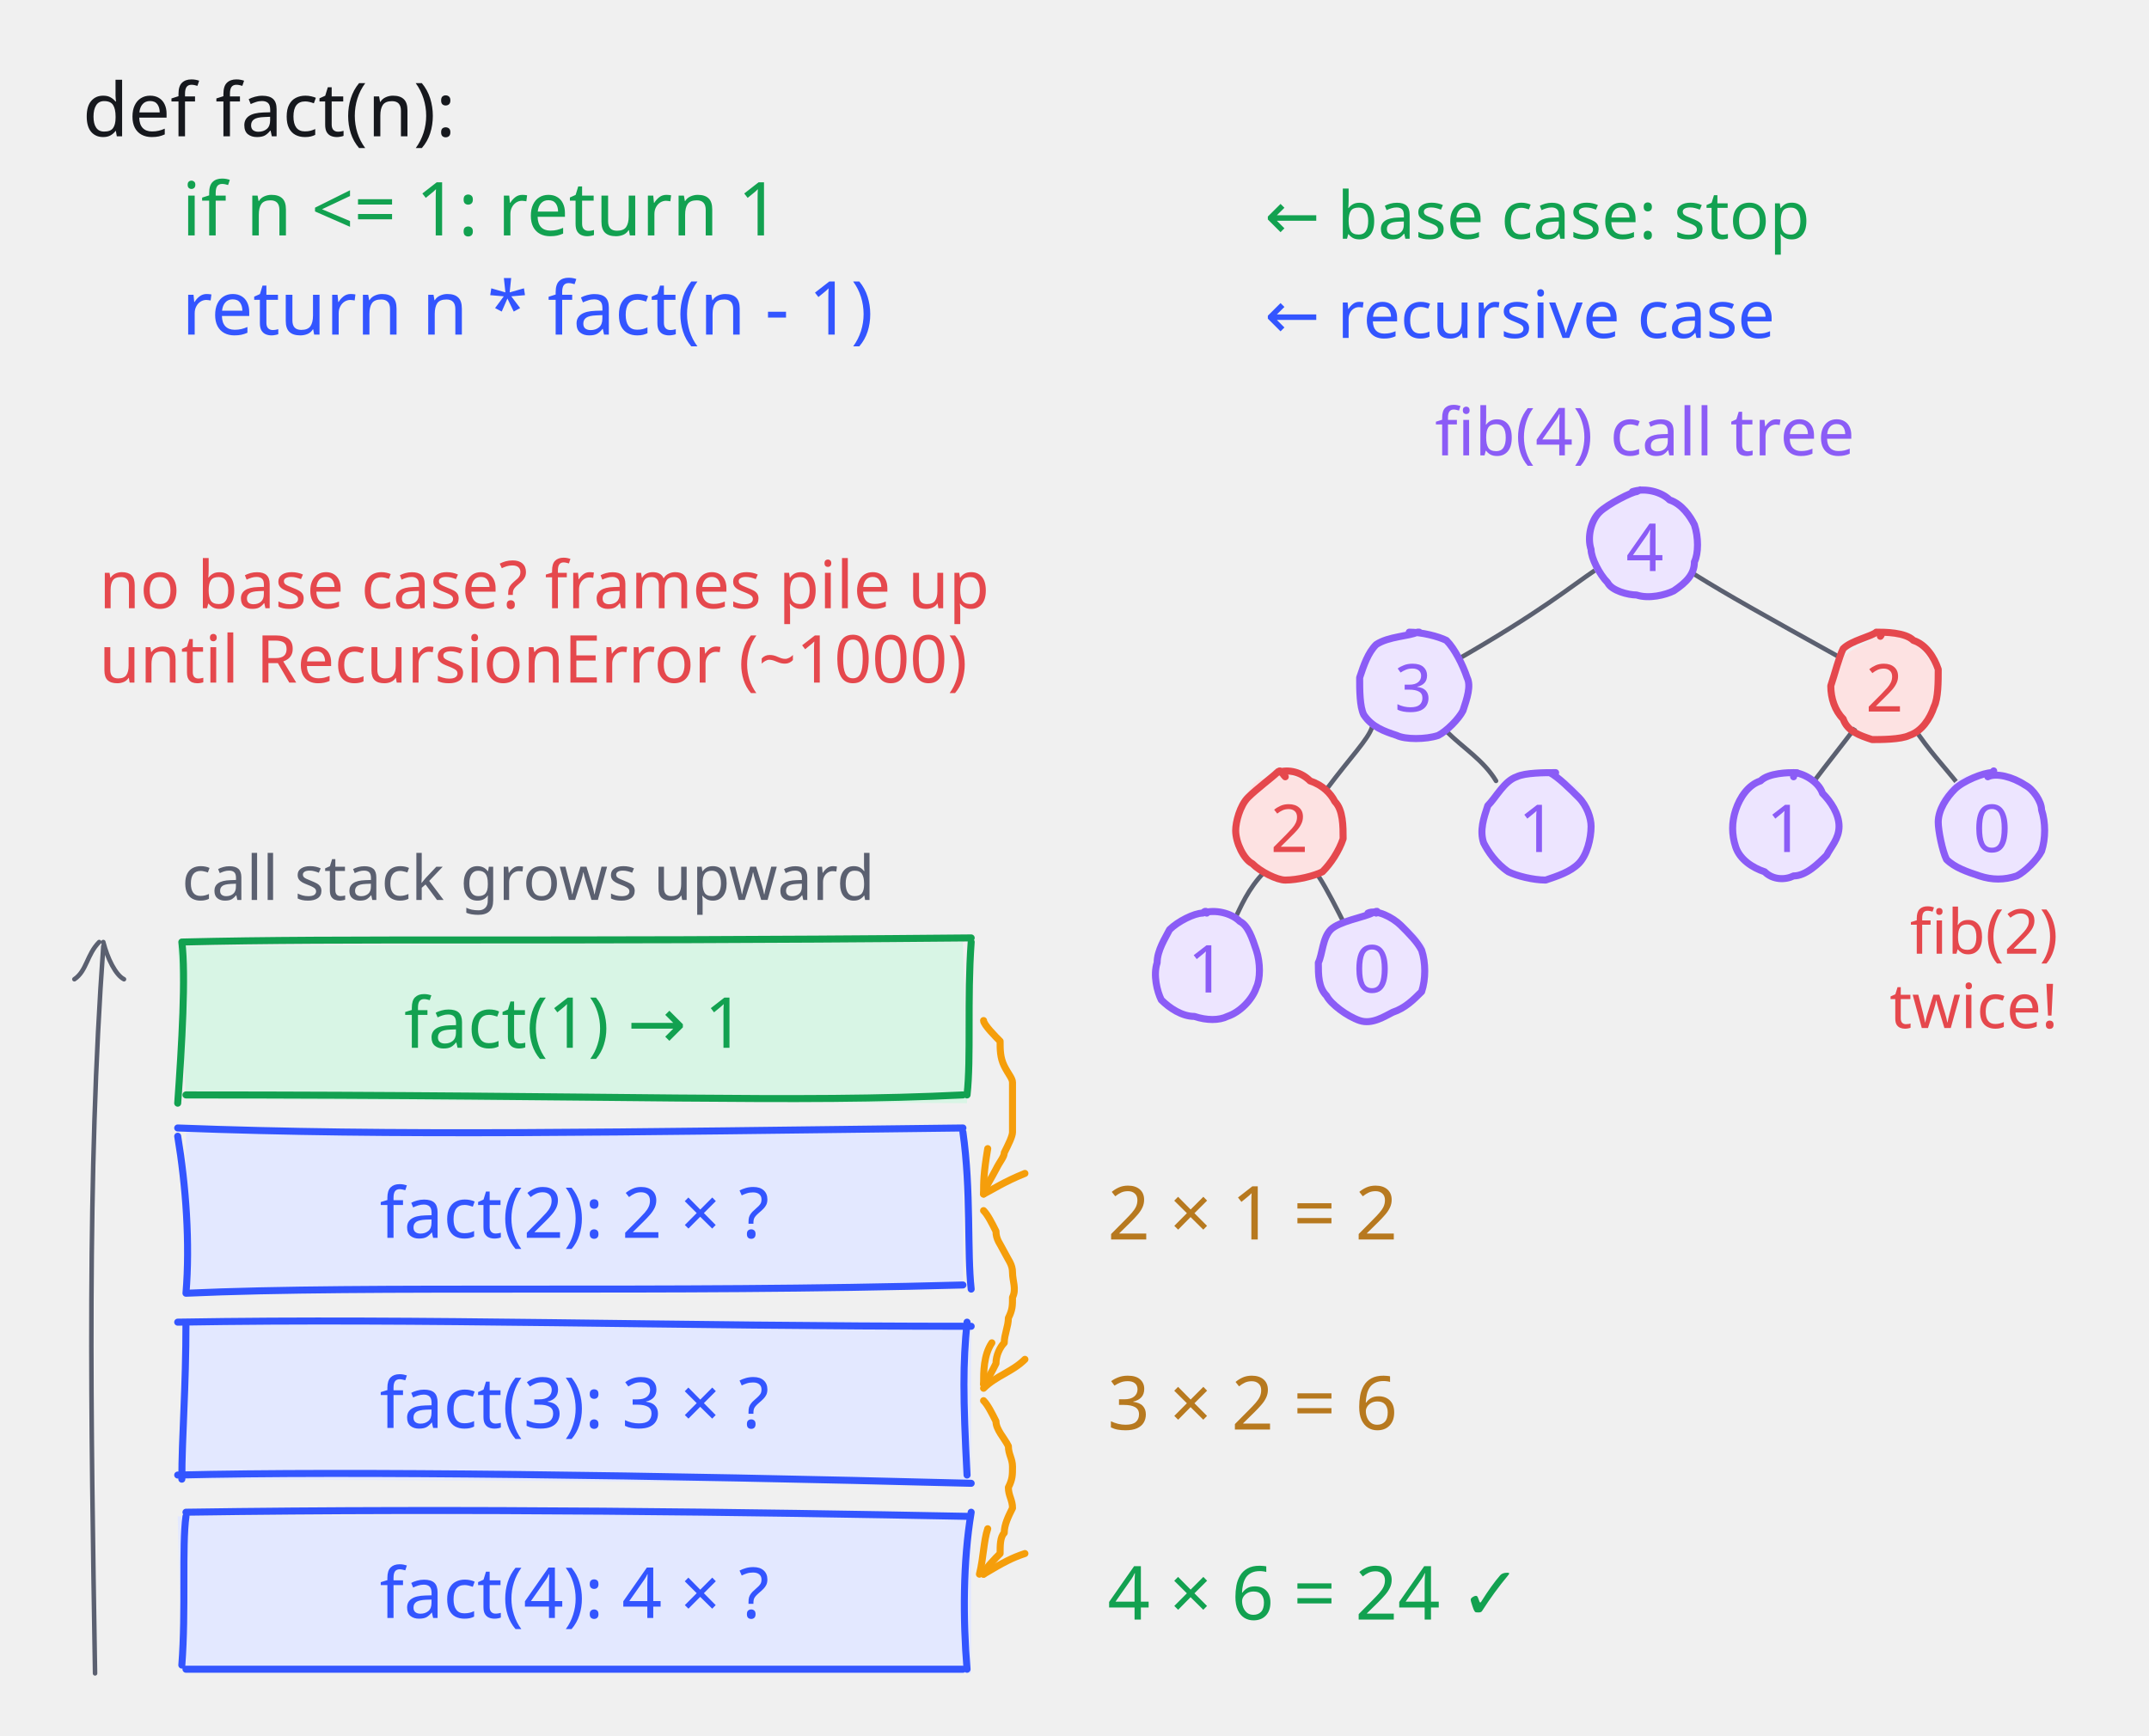
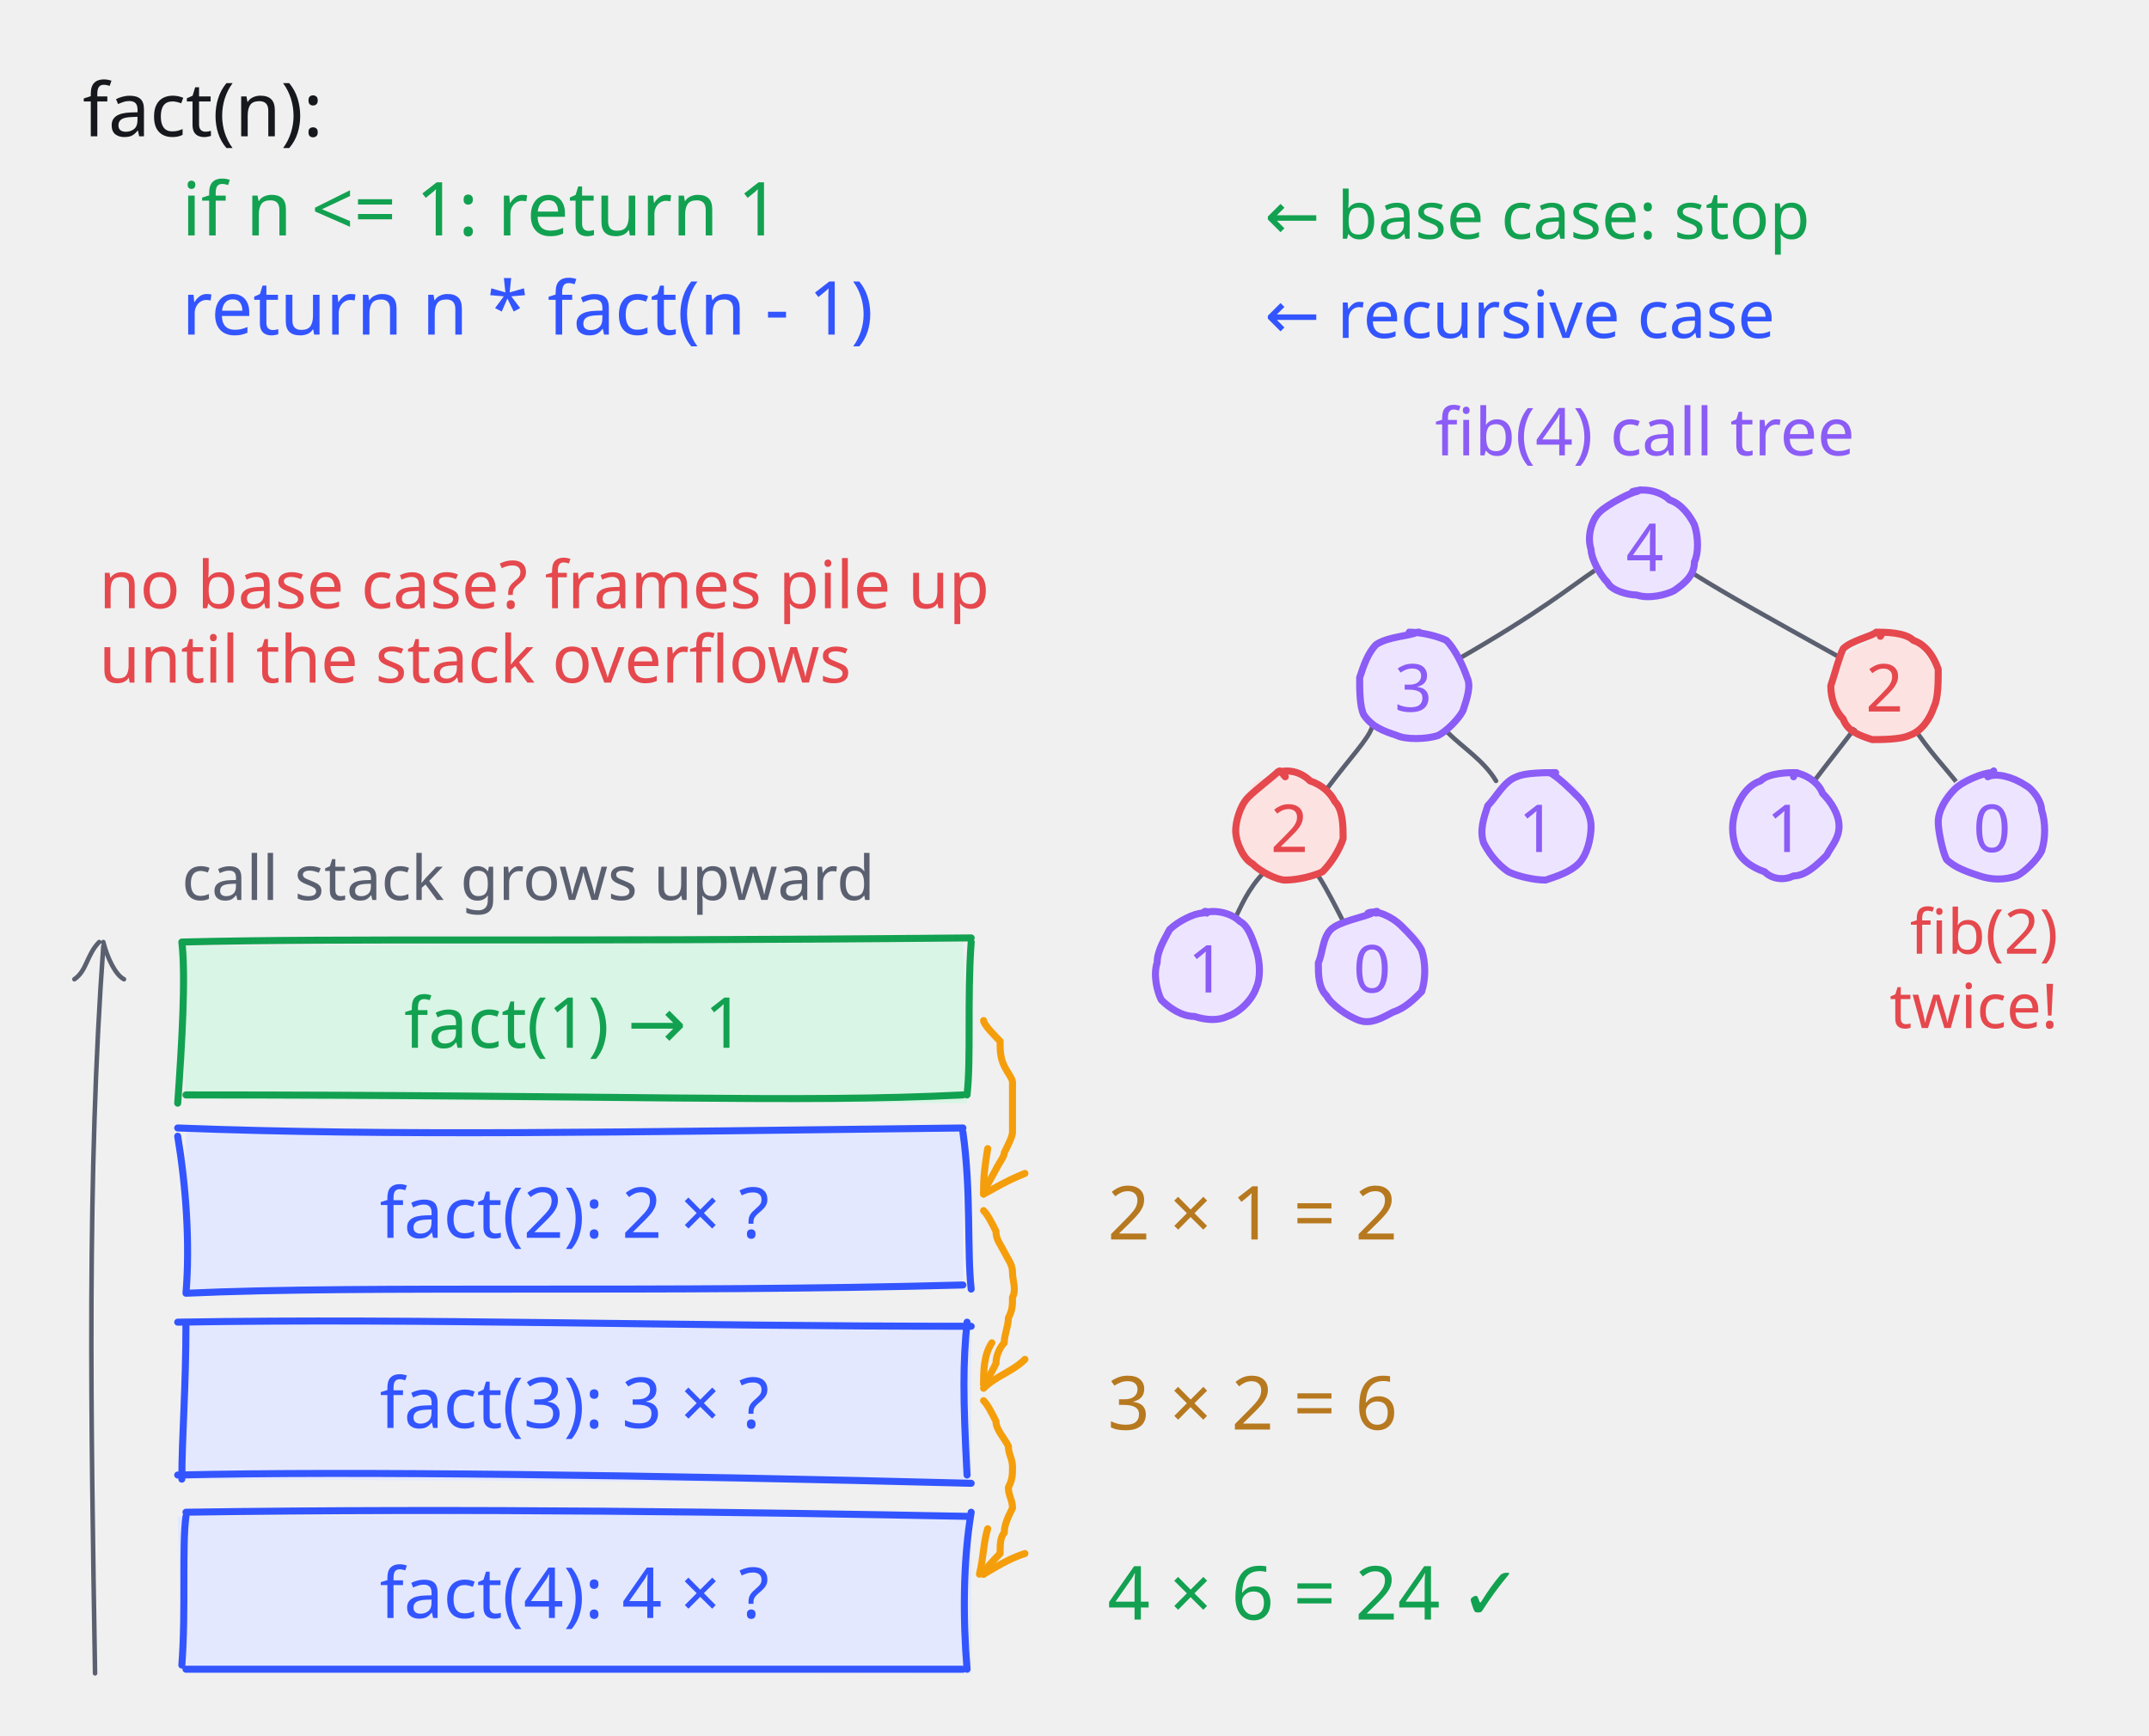
<svg xmlns="http://www.w3.org/2000/svg" viewBox="0 0 520 420" class="dg" data-diagram="recursion">
  <style>
.dg path{fill:none;stroke-linecap:round;stroke-linejoin:round;stroke-width:1.7}
.dg .w-thick{stroke-width:2.6}.dg .w-thin{stroke-width:1.1}
.dg text{font-family:'Segoe Print','Bradley Hand','Comic Sans MS',system-ui,sans-serif;stroke:none}.dg .t-mono{font-family:'JetBrains Mono',monospace}
.s-ink{stroke:#16181D}.s-muted{stroke:#5B6070}.s-red{stroke:#E5484D}.s-blue{stroke:#3355FF}.s-green{stroke:#12A150}.s-orange{stroke:#F59E0B}.s-violet{stroke:#8B5CF6}.s-paper{stroke:#fff}.s-hl{stroke:#FFE45C}
.f-ink{fill:#16181D!important}.f-muted{fill:#E9E3D9!important}.f-red{fill:#FDE2E2!important}.f-blue{fill:#E3E8FF!important}.f-green{fill:#D8F5E5!important}.f-orange{fill:#FFF1D6!important}.f-violet{fill:#EDE5FF!important}.f-paper{fill:#fff!important}.f-hl{fill:#FFE45C!important}
.h-red{stroke:#E5484D}.h-blue{stroke:#3355FF}.h-green{stroke:#12A150}.h-orange{stroke:#F59E0B}.h-violet{stroke:#8B5CF6}.h-hl{stroke:#FFE45C}.h-ink{stroke:#16181D}.h-muted{stroke:#9AA0AE}
.t-ink{fill:#16181D}.t-muted{fill:#5B6070}.t-red{fill:#E5484D}.t-blue{fill:#3355FF}.t-green{fill:#12A150}.t-orange{fill:#B7791F}.t-violet{fill:#8B5CF6}.t-paper{fill:#fff}
</style>
  <g>
-     <text x="20" y="26" font-size="18" text-anchor="start" dominant-baseline="central" class="t t-ink">def fact(n):</text>
+     <text x="20" y="26" font-size="18" text-anchor="start" dominant-baseline="central" class="t t-ink">fact(n):</text>
    <text x="44" y="50" font-size="18" text-anchor="start" dominant-baseline="central" class="t t-green">if n &lt;= 1: return 1</text>
    <text x="44" y="74" font-size="18" text-anchor="start" dominant-baseline="central" class="t t-blue">return n * fact(n - 1)</text>
  </g>
  <g>
    <text x="306" y="50" font-size="16" text-anchor="start" dominant-baseline="central" class="t t-green">← base case: stop</text>
  </g>
  <g>
    <text x="306" y="74" font-size="16" text-anchor="start" dominant-baseline="central" class="t t-blue">← recursive case</text>
  </g>
  <g>
    <path d="M23 405 C22 344, 21 284, 25 229" class="s-muted w-thin" />
    <path d="M18 237 C21 235, 21 231, 24 228 M25 228 C26 232, 28 236, 30 237" class="s-muted w-thin" />
    <text x="44" y="212" font-size="15" text-anchor="start" dominant-baseline="central" class="t t-muted">call stack grows upward</text>
  </g>
  <g>
    <path d="M43 367 L235 366 L235 405 L44 404" class="f-blue" />
    <path d="M45 366 C113 365, 183 366, 234 367 M235 366 C233 378, 233 392, 234 404 M233 404 C194 404, 152 404, 45 404 M44 403 C45 390, 44 374, 45 367" class="s-blue" />
    <text x="139" y="385" font-size="17" text-anchor="middle" dominant-baseline="central" class="t t-blue">fact(4): 4 × ?</text>
  </g>
  <g>
    <path d="M44 319 L235 320 L235 359 L44 358" class="f-blue" />
    <path d="M43 320 C103 319, 161 321, 235 321 M234 320 C233 330, 233 338, 234 357 M235 359 C158 357, 84 356, 43 357 M44 358 C44 348, 45 336, 45 320" class="s-blue" />
    <text x="139" y="339" font-size="17" text-anchor="middle" dominant-baseline="central" class="t t-blue">fact(3): 3 × ?</text>
  </g>
  <g>
    <path d="M45 274 L233 273 L233 311 L45 312" class="f-blue" />
    <path d="M43 273 C95 275, 149 274, 233 273 M233 274 C235 288, 234 303, 235 312 M233 311 C161 313, 89 311, 45 313 M45 313 C46 301, 45 287, 43 275" class="s-blue" />
    <text x="139" y="293" font-size="17" text-anchor="middle" dominant-baseline="central" class="t t-blue">fact(2): 2 × ?</text>
  </g>
  <g>
    <path d="M43 229 L233 228 L234 267 L45 266" class="f-green" />
    <path d="M44 228 C85 227, 128 228, 235 227 M235 228 C234 242, 235 256, 234 265 M233 265 C193 267, 151 265, 45 265 M43 267 C44 253, 45 236, 44 228" class="s-green" />
    <text x="139" y="247" font-size="17" text-anchor="middle" dominant-baseline="central" class="t t-green t-bold">fact(1) → 1</text>
  </g>
  <g>
    <text x="24" y="141" font-size="16" text-anchor="start" dominant-baseline="central" class="t t-red">no base case? frames pile up</text>
-     <text x="24" y="159" font-size="16" text-anchor="start" dominant-baseline="central" class="t t-red">until RecursionError (~1000)</text>
+     <text x="24" y="159" font-size="16" text-anchor="start" dominant-baseline="central" class="t t-red">until the stack overflows</text>
  </g>
  <g>
    <path d="M238 247 C238 248, 241 251, 242 252 C242 254, 242 256, 243 258 C244 260, 245 261, 245 262 C245 264, 245 266, 245 268 C245 270, 245 272, 245 274 C245 275, 244 277, 243 279 C243 280, 242 281, 241 283 C240 285, 238 288, 238 289" class="s-orange" />
    <path d="M248 284 C243 286, 240 288, 238 289 M238 289 C238 286, 238 284, 239 278" class="s-orange" />
    <text x="268" y="293" font-size="18" text-anchor="start" dominant-baseline="central" class="t t-orange t-bold">2 × 1 = 2</text>
  </g>
  <g>
    <path d="M238 293 C239 294, 240 296, 241 298 C241 300, 242 301, 243 303 C244 305, 245 306, 245 308 C245 310, 246 312, 245 314 C245 316, 245 317, 244 319 C244 321, 243 323, 243 325 C242 326, 241 328, 241 330 C240 332, 239 334, 238 335" class="s-orange" />
    <path d="M248 329 C245 332, 241 333, 238 336 M238 335 C238 332, 238 328, 240 325" class="s-orange" />
    <text x="268" y="339" font-size="18" text-anchor="start" dominant-baseline="central" class="t t-orange t-bold">3 × 2 = 6</text>
  </g>
  <g>
    <path d="M238 339 C239 340, 240 342, 241 344 C241 346, 243 348, 244 350 C244 352, 245 353, 245 355 C245 357, 245 358, 244 360 C244 362, 245 363, 245 365 C244 367, 243 369, 243 371 C242 372, 242 374, 242 376 C241 377, 238 380, 238 381" class="s-orange" />
    <path d="M248 376 C245 377, 243 378, 238 381 M237 381 C238 377, 238 373, 239 370" class="s-orange" />
    <text x="268" y="385" font-size="18" text-anchor="start" dominant-baseline="central" class="t t-green t-bold">4 × 6 = 24 ✓</text>
  </g>
  <g>
    <text x="398" y="104" font-size="16" text-anchor="middle" dominant-baseline="central" class="t t-violet t-bold">fib(4) call tree</text>
  </g>
  <g>
    <path d="M386 138 C380 142, 373 148, 352 160" class="s-muted w-thin" />
    <path d="M410 139 C418 144, 427 149, 445 159" class="s-muted w-thin" />
    <path d="M332 176 C331 179, 327 183, 321 191" class="s-muted w-thin" />
    <path d="M350 177 C354 181, 359 184, 362 189" class="s-muted w-thin" />
    <path d="M449 176 C446 180, 442 185, 439 189" class="s-muted w-thin" />
    <path d="M463 176 C467 182, 470 185, 474 190" class="s-muted w-thin" />
    <path d="M306 211 C302 215, 300 220, 299 222" class="s-muted w-thin" />
    <path d="M319 212 C321 215, 324 221, 325 223" class="s-muted w-thin" />
    <path d="M395 120 C397 119, 402 119, 404 120 C407 121, 409 124, 411 127 C412 129, 412 133, 411 135 C410 138, 407 142, 405 143 C402 145, 400 145, 397 145 C394 145, 390 144, 388 141 C386 139, 384 135, 384 132 C384 129, 386 126, 388 124 C390 122, 395 119, 397 119 C398 118, 398 119, 397 119" class="f-violet" />
    <path d="M395 119 C398 118, 402 119, 404 121 C407 122, 409 125, 410 127 C411 130, 411 134, 410 136 C410 139, 408 141, 405 143 C403 144, 399 145, 396 144 C394 144, 390 143, 389 141 C387 139, 385 135, 385 133 C384 130, 385 126, 387 124 C389 122, 395 119, 396 119 C398 118, 396 119, 396 119" class="s-violet" />
    <text x="398" y="132" font-size="16" text-anchor="middle" dominant-baseline="central" class="t t-violet">4</text>
    <path d="M339 153 C341 152, 344 153, 347 154 C349 155, 353 158, 354 160 C355 163, 355 166, 355 169 C354 172, 352 174, 350 176 C348 178, 344 179, 341 179 C338 179, 334 177, 332 175 C330 173, 329 170, 328 167 C328 164, 329 161, 330 159 C332 157, 337 154, 339 153 C340 152, 340 154, 340 154" class="f-violet" />
    <path d="M341 153 C344 153, 348 154, 350 155 C352 157, 354 161, 355 164 C356 166, 355 169, 354 172 C353 174, 350 177, 348 178 C345 179, 340 179, 338 178 C335 177, 332 176, 330 173 C329 171, 329 167, 329 164 C330 161, 331 158, 333 156 C336 154, 341 154, 343 153 C344 153, 343 153, 343 153" class="s-violet" />
    <text x="342" y="166" font-size="16" text-anchor="middle" dominant-baseline="central" class="t t-violet">3</text>
    <path d="M453 154 C456 153, 460 153, 462 155 C464 156, 467 159, 468 162 C469 164, 469 168, 468 170 C467 173, 465 175, 463 177 C461 178, 457 179, 455 179 C452 178, 448 176, 446 174 C444 172, 443 169, 443 166 C443 163, 444 161, 446 159 C448 157, 453 155, 454 154 C455 153, 454 153, 454 153" class="f-red" />
    <path d="M454 153 C456 153, 461 153, 463 155 C466 156, 468 159, 469 162 C469 165, 469 169, 468 171 C467 174, 465 177, 462 178 C460 179, 455 179, 453 179 C450 178, 447 177, 446 174 C444 172, 443 169, 443 166 C444 163, 445 159, 446 157 C448 155, 453 154, 454 153 C456 153, 455 154, 455 154" class="s-red" />
    <text x="456" y="166" font-size="16" text-anchor="middle" dominant-baseline="central" class="t t-red t-bold">2</text>
    <path d="M312 188 C315 188, 318 189, 320 190 C323 192, 324 195, 325 198 C325 201, 324 205, 322 207 C321 209, 318 212, 316 213 C313 213, 309 212, 307 211 C304 210, 302 209, 301 207 C299 204, 299 200, 300 197 C300 195, 302 191, 304 189 C306 188, 311 188, 312 187 C314 187, 314 187, 314 187" class="f-red" />
    <path d="M309 187 C312 186, 315 187, 317 189 C320 190, 322 192, 323 194 C325 196, 325 200, 325 203 C324 206, 322 209, 320 211 C318 212, 314 213, 311 213 C309 213, 305 211, 303 209 C301 208, 299 204, 299 201 C299 199, 300 195, 302 193 C304 191, 308 188, 309 187 C310 186, 310 187, 311 188" class="s-red" />
    <text x="312" y="200" font-size="16" text-anchor="middle" dominant-baseline="central" class="t t-red t-bold">2</text>
    <path d="M374 187 C376 187, 380 189, 382 191 C383 193, 385 197, 385 199 C385 202, 384 206, 382 208 C381 210, 378 212, 375 213 C372 213, 369 212, 366 211 C364 210, 361 208, 360 206 C359 203, 359 199, 359 197 C360 194, 362 191, 364 189 C367 188, 373 187, 375 187 C377 187, 376 187, 376 187" class="f-violet" />
    <path d="M375 187 C377 188, 380 191, 382 193 C384 195, 385 198, 385 200 C385 203, 384 207, 382 209 C380 211, 377 212, 374 213 C371 213, 367 212, 365 211 C362 209, 360 206, 359 204 C358 201, 359 198, 360 195 C362 193, 364 189, 367 188 C369 187, 374 187, 376 187 C377 187, 376 187, 376 187" class="s-violet" />
    <text x="372" y="200" font-size="16" text-anchor="middle" dominant-baseline="central" class="t t-violet">1</text>
    <path d="M430 187 C433 186, 437 188, 439 190 C442 191, 443 193, 444 196 C444 198, 445 202, 444 205 C443 207, 441 210, 438 211 C436 212, 432 213, 429 213 C427 212, 424 210, 422 207 C421 205, 419 202, 419 199 C419 197, 421 193, 423 191 C425 189, 430 188, 431 188 C432 187, 431 188, 430 188" class="f-violet" />
    <path d="M434 187 C436 187, 440 189, 441 192 C443 194, 445 197, 445 200 C445 203, 443 205, 442 207 C440 209, 437 212, 434 212 C432 213, 429 213, 427 211 C424 210, 421 208, 420 205 C419 202, 419 199, 420 196 C421 193, 423 190, 426 189 C428 187, 433 187, 434 187 C436 187, 434 187, 434 188" class="s-violet" />
    <text x="432" y="200" font-size="16" text-anchor="middle" dominant-baseline="central" class="t t-violet">1</text>
    <path d="M485 188 C488 188, 491 190, 493 192 C494 194, 496 197, 495 200 C495 203, 493 207, 491 209 C490 211, 487 212, 484 213 C482 213, 478 212, 476 211 C473 209, 470 207, 469 205 C468 202, 468 198, 469 195 C470 192, 473 189, 475 188 C478 187, 483 187, 485 187 C486 187, 485 188, 485 188" class="f-violet" />
    <path d="M481 188 C483 187, 487 188, 490 190 C492 191, 494 194, 494 196 C495 199, 495 203, 494 206 C493 208, 490 211, 488 212 C485 213, 482 213, 479 212 C476 211, 473 210, 471 208 C470 206, 469 201, 469 199 C469 196, 471 193, 473 191 C475 189, 480 187, 482 187 C483 186, 482 187, 482 187" class="s-violet" />
    <text x="482" y="200" font-size="16" text-anchor="middle" dominant-baseline="central" class="t t-violet">0</text>
    <path d="M295 221 C297 222, 300 223, 302 226 C303 228, 305 232, 305 235 C305 237, 303 241, 302 243 C300 245, 297 246, 294 247 C291 247, 287 247, 285 245 C282 244, 280 241, 279 239 C279 236, 279 231, 280 229 C281 226, 283 224, 286 222 C288 221, 294 221, 296 221 C298 221, 297 221, 297 221" class="f-violet" />
    <path d="M291 221 C294 220, 298 221, 300 223 C302 224, 303 227, 304 230 C305 233, 305 237, 304 239 C303 242, 300 245, 297 246 C295 247, 292 247, 289 246 C286 246, 283 244, 281 242 C280 240, 279 236, 280 233 C280 230, 282 227, 283 225 C285 223, 289 221, 291 221 C292 220, 292 221, 292 221" class="s-violet" />
    <text x="292" y="234" font-size="16" text-anchor="middle" dominant-baseline="central" class="t t-violet">1</text>
    <path d="M330 221 C333 221, 337 222, 339 223 C342 225, 345 228, 345 230 C346 233, 345 236, 344 239 C343 241, 341 244, 338 245 C336 246, 332 247, 329 246 C326 246, 323 244, 321 242 C319 240, 319 236, 319 233 C319 230, 320 227, 322 225 C324 223, 330 221, 331 221 C332 220, 331 222, 331 222" class="f-violet" />
    <path d="M331 221 C333 220, 337 222, 339 224 C341 226, 343 228, 344 230 C345 233, 345 237, 344 240 C342 242, 340 244, 337 245 C335 246, 332 248, 329 247 C326 246, 322 243, 321 241 C319 239, 319 236, 319 233 C320 231, 320 227, 322 225 C324 223, 330 222, 332 221 C334 220, 333 221, 333 221" class="s-violet" />
    <text x="332" y="234" font-size="16" text-anchor="middle" dominant-baseline="central" class="t t-violet">0</text>
  </g>
  <g>
    <text x="498" y="225" font-size="15" text-anchor="end" dominant-baseline="central" class="t t-red">fib(2)</text>
    <text x="498" y="243" font-size="15" text-anchor="end" dominant-baseline="central" class="t t-red">twice!</text>
  </g>
</svg>
